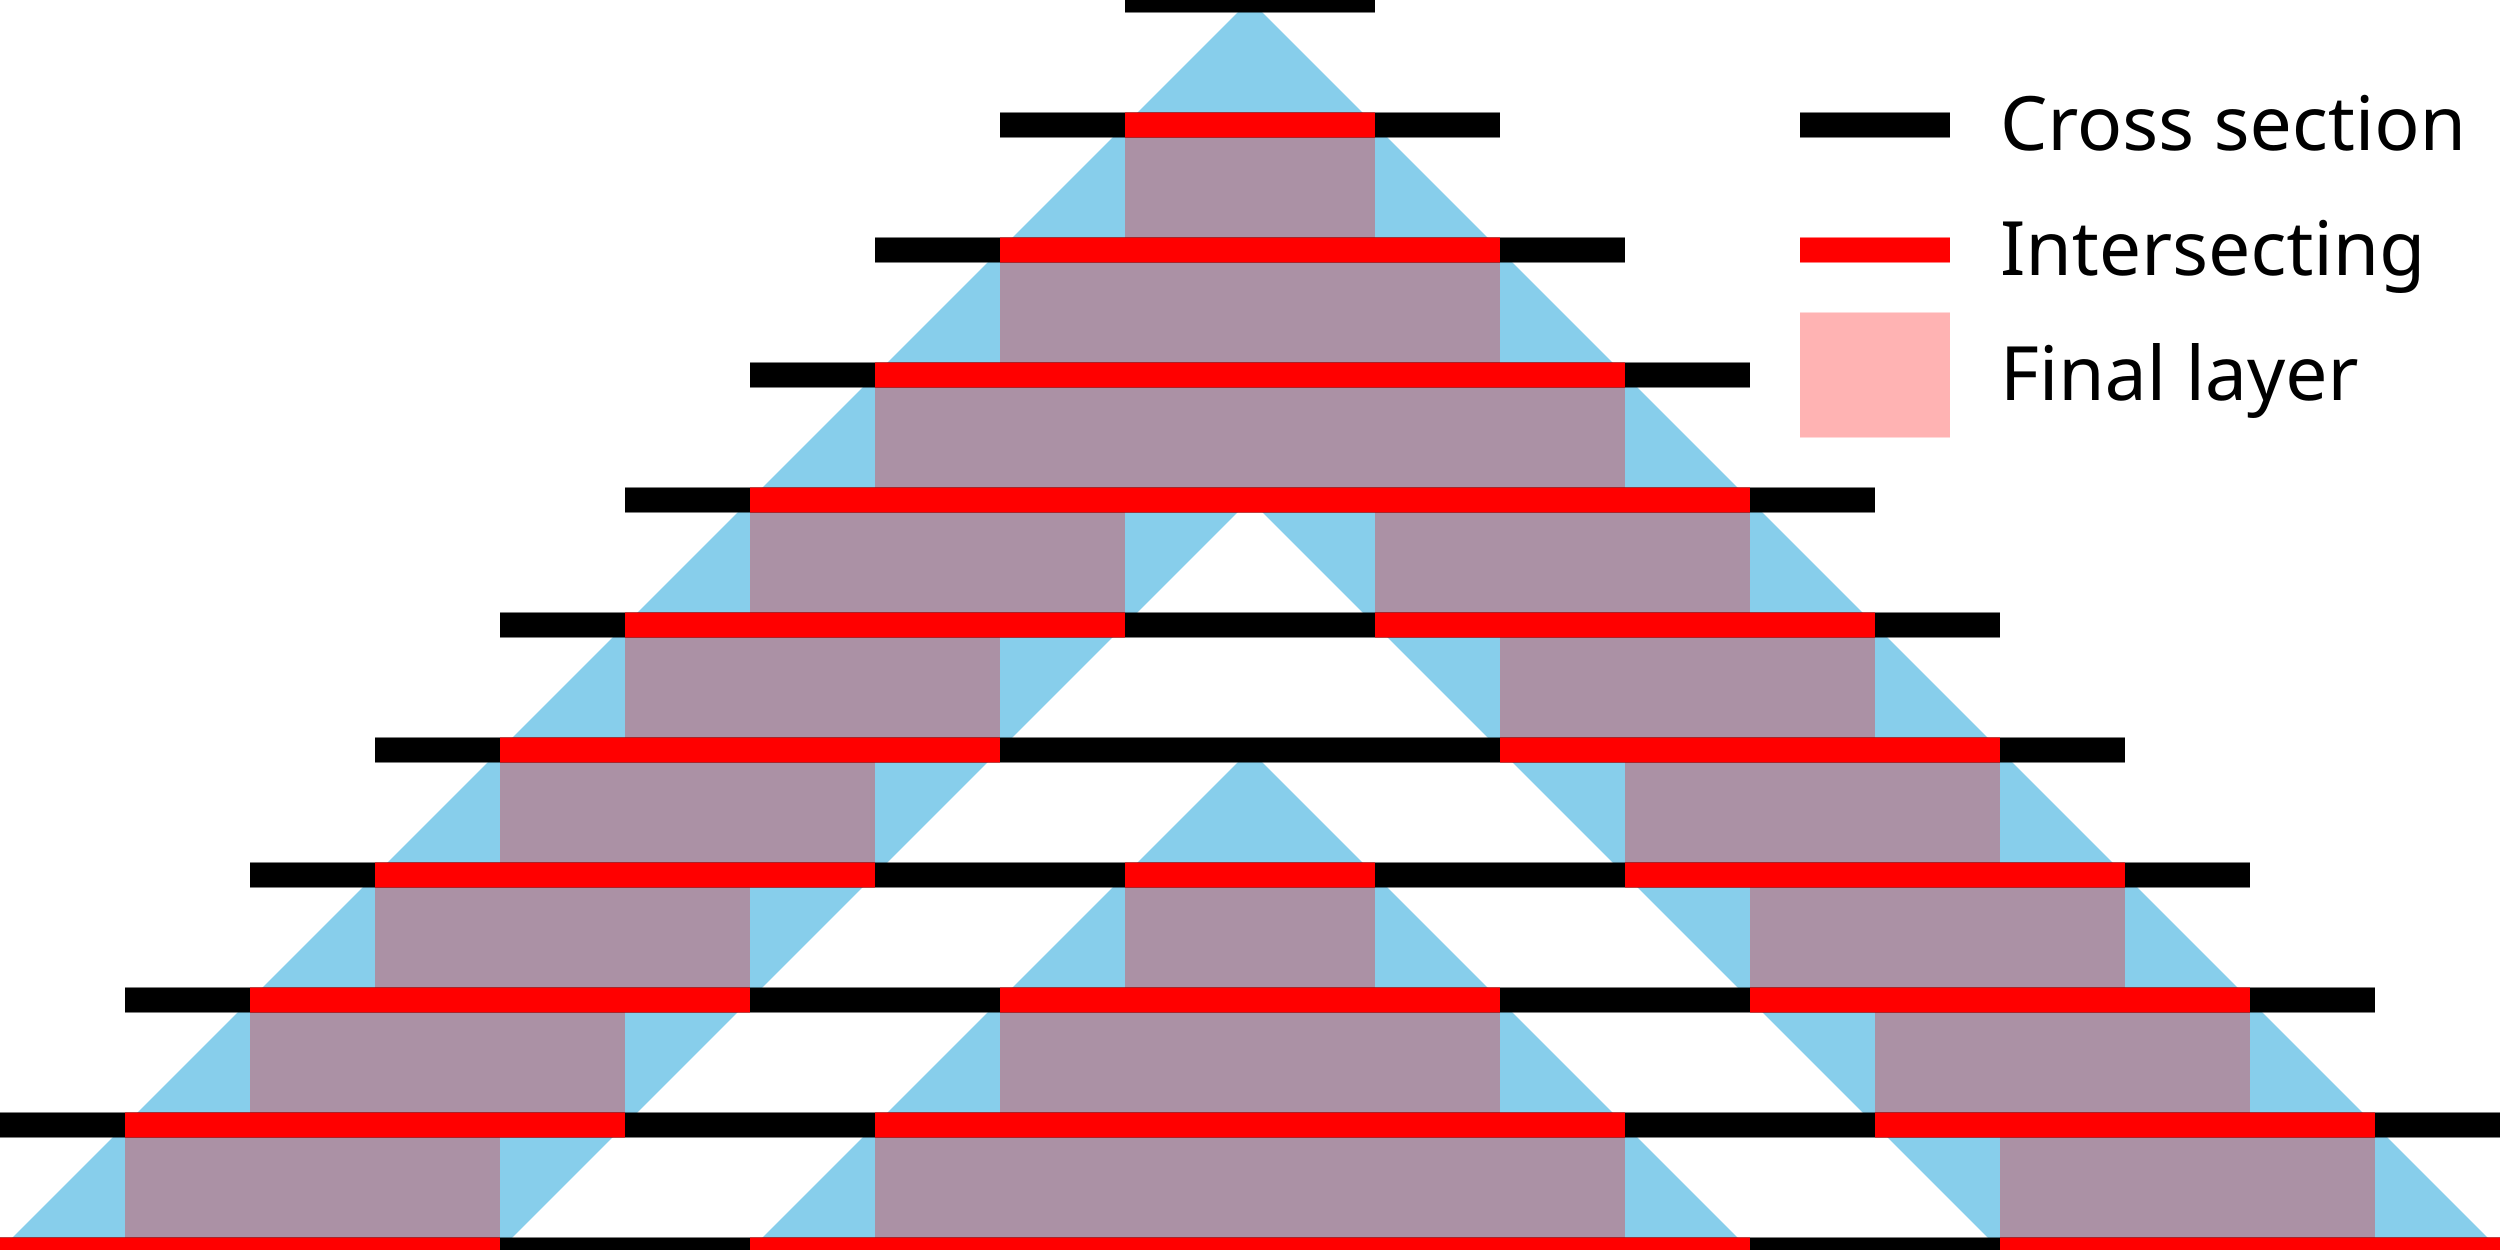
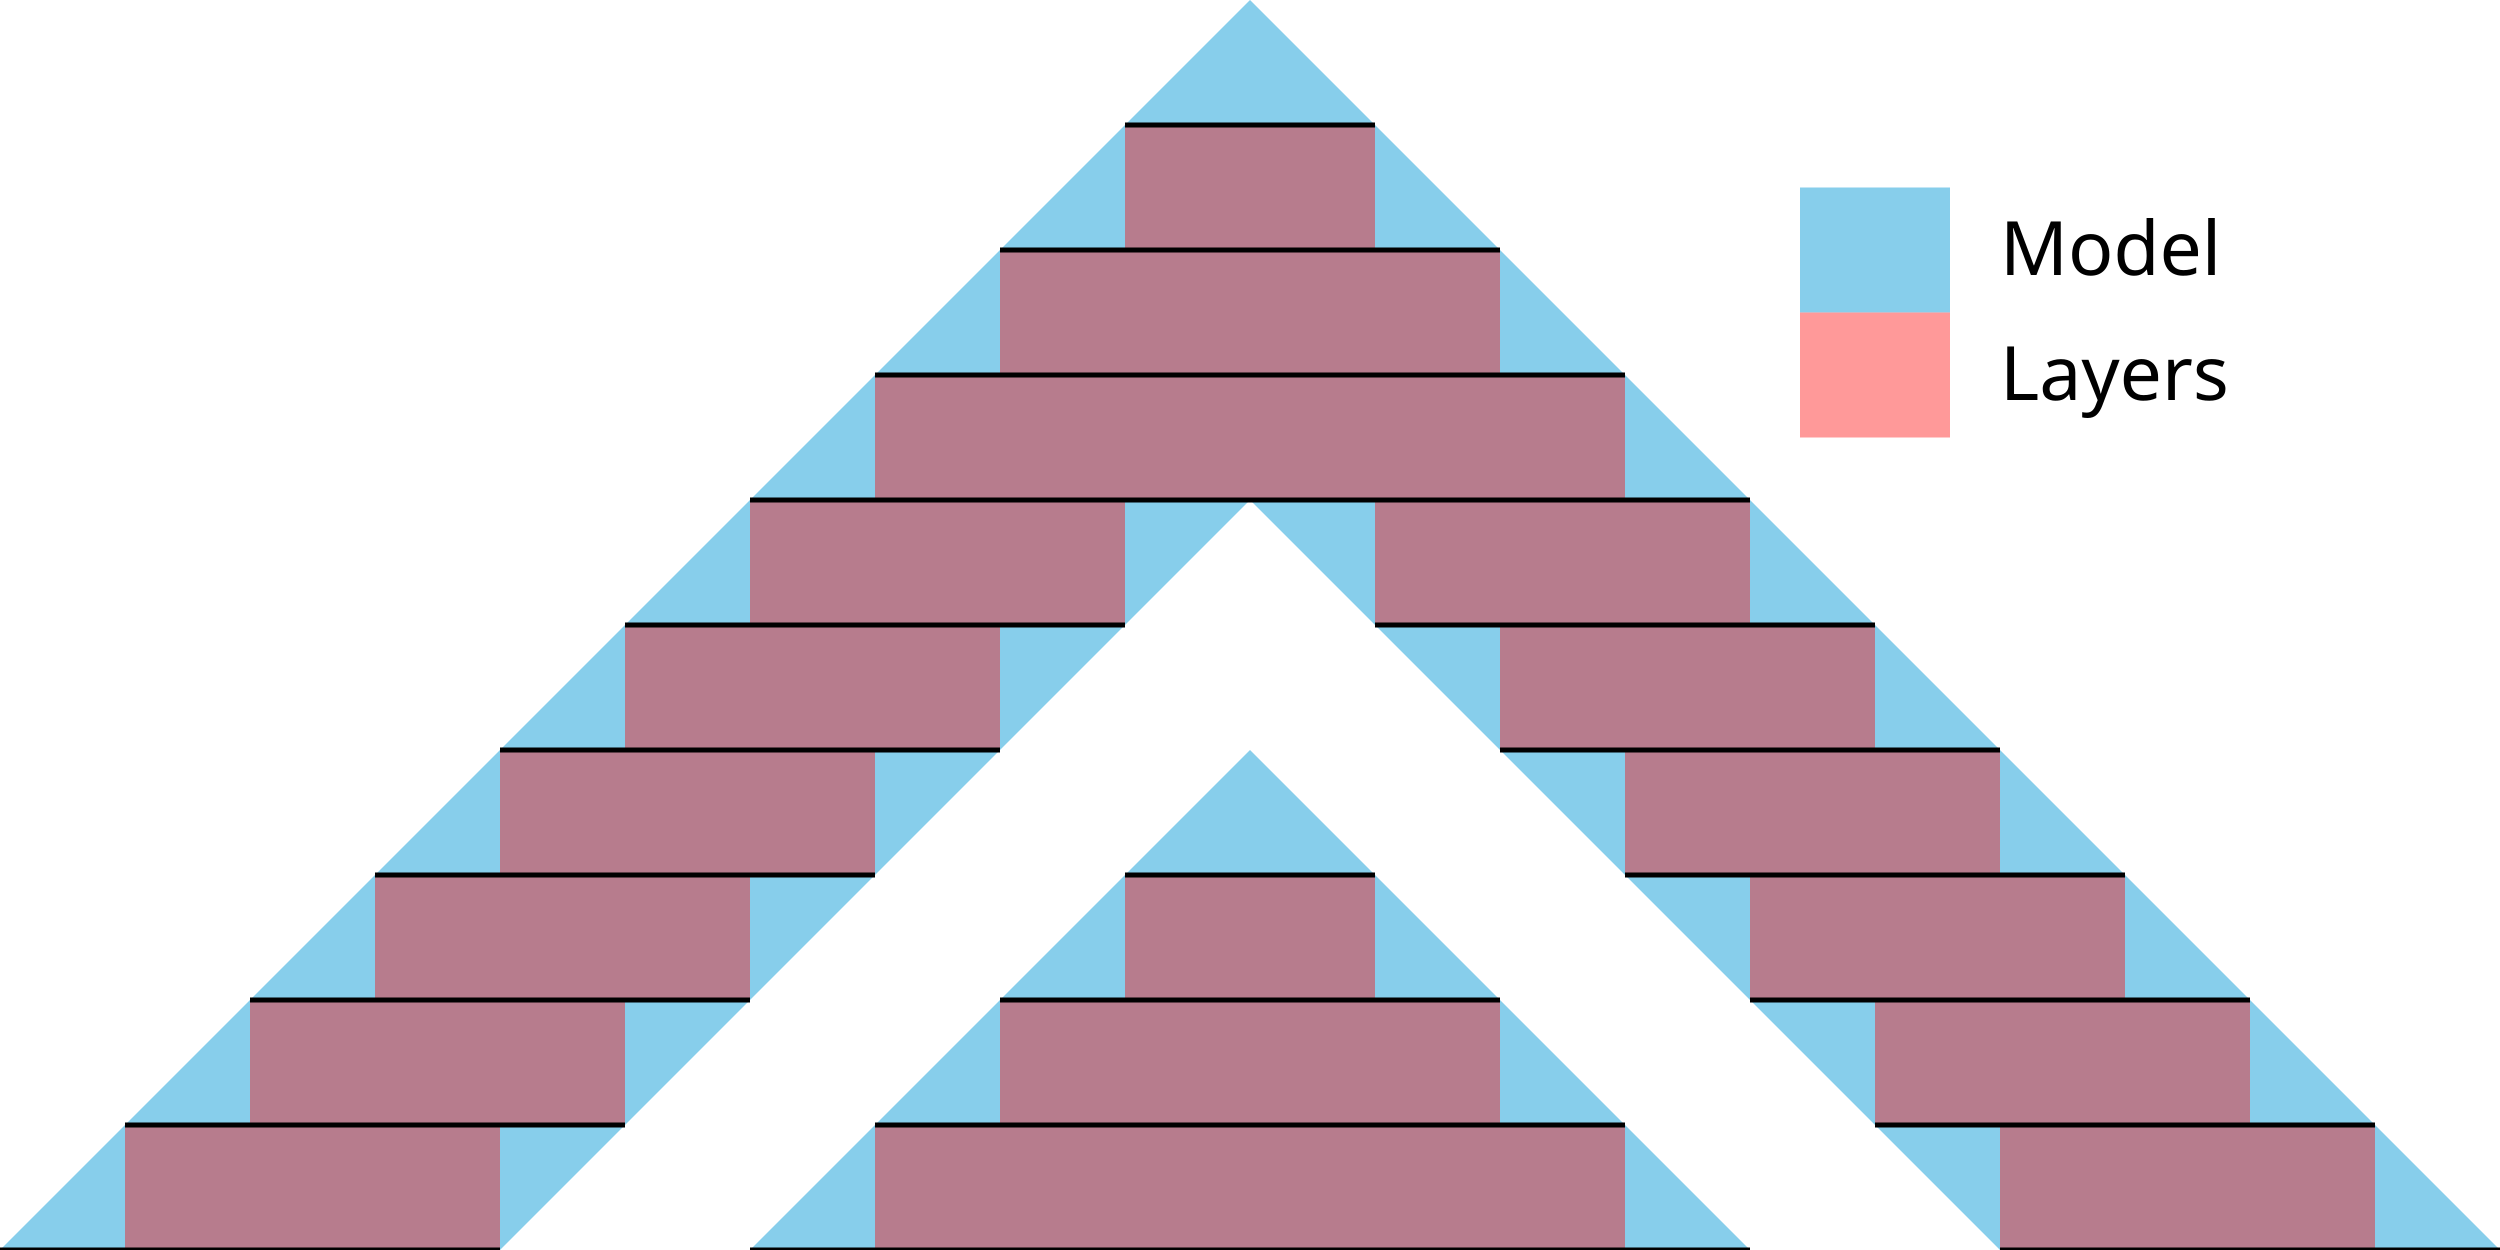
<svg xmlns="http://www.w3.org/2000/svg" width="1000" height="500">
  <polygon fill="skyblue" points="0,500 200,500 500,200 800,500 1000,500 500,0" />
  <polygon fill="skyblue" points="300,500 700,500 500,300" />
-   <g stroke="red" stroke-width="50" opacity="0.3">
+   <g stroke="red" stroke-width="50" opacity="0.4">
    <line x1="50" y1="475" x2="200" y2="475" />
    <line x1="100" y1="425" x2="250" y2="425" />
    <line x1="150" y1="375" x2="300" y2="375" />
    <line x1="200" y1="325" x2="350" y2="325" />
    <line x1="250" y1="275" x2="400" y2="275" />
    <line x1="300" y1="225" x2="450" y2="225" />
    <line x1="350" y1="175" x2="650" y2="175" />
    <line x1="400" y1="125" x2="600" y2="125" />
    <line x1="450" y1="75" x2="550" y2="75" />
    <line x1="550" y1="225" x2="700" y2="225" />
    <line x1="600" y1="275" x2="750" y2="275" />
    <line x1="650" y1="325" x2="800" y2="325" />
    <line x1="700" y1="375" x2="850" y2="375" />
    <line x1="750" y1="425" x2="900" y2="425" />
    <line x1="800" y1="475" x2="950" y2="475" />
    <line x1="350" y1="475" x2="650" y2="475" />
    <line x1="400" y1="425" x2="600" y2="425" />
    <line x1="450" y1="375" x2="550" y2="375" />
  </g>
-   <g stroke="black" stroke-width="10">
-     <line x1="-50" y1="500" x2="1050" y2="500" />
-     <line x1="0" y1="450" x2="1000" y2="450" />
-     <line x1="50" y1="400" x2="950" y2="400" />
-     <line x1="100" y1="350" x2="900" y2="350" />
-     <line x1="150" y1="300" x2="850" y2="300" />
-     <line x1="200" y1="250" x2="800" y2="250" />
-     <line x1="250" y1="200" x2="750" y2="200" />
-     <line x1="300" y1="150" x2="700" y2="150" />
-     <line x1="350" y1="100" x2="650" y2="100" />
-     <line x1="400" y1="50" x2="600" y2="50" />
-     <line x1="450" y1="0" x2="550" y2="0" />
-   </g>
-   <g stroke="red" stroke-width="10">
+   <g stroke="black" stroke-width="2">
    <line x1="0" y1="500" x2="200" y2="500" />
    <line x1="50" y1="450" x2="250" y2="450" />
    <line x1="100" y1="400" x2="300" y2="400" />
    <line x1="150" y1="350" x2="350" y2="350" />
    <line x1="200" y1="300" x2="400" y2="300" />
    <line x1="250" y1="250" x2="450" y2="250" />
    <line x1="300" y1="200" x2="700" y2="200" />
    <line x1="350" y1="150" x2="650" y2="150" />
    <line x1="400" y1="100" x2="600" y2="100" />
    <line x1="450" y1="50" x2="550" y2="50" />
    <line x1="550" y1="250" x2="750" y2="250" />
    <line x1="600" y1="300" x2="800" y2="300" />
    <line x1="650" y1="350" x2="850" y2="350" />
    <line x1="700" y1="400" x2="900" y2="400" />
    <line x1="750" y1="450" x2="950" y2="450" />
    <line x1="800" y1="500" x2="1000" y2="500" />
    <line x1="300" y1="500" x2="700" y2="500" />
    <line x1="350" y1="450" x2="650" y2="450" />
    <line x1="400" y1="400" x2="600" y2="400" />
    <line x1="450" y1="350" x2="550" y2="350" />
  </g>
-   <line stroke="black" stroke-width="10" x1="720" y1="50" x2="780" y2="50" />
-   <line stroke="red" stroke-width="10" x1="720" y1="100" x2="780" y2="100" />
-   <line stroke="red" stroke-width="50" opacity="0.3" x1="720" y1="150" x2="780" y2="150" />
+   <line stroke="skyblue" stroke-width="50" x1="720" y1="100" x2="780" y2="100" />
+   <line stroke="red" stroke-width="50" opacity="0.4" x1="720" y1="150" x2="780" y2="150" />
  <g font-family="sans-serif" font-size="30px">
-     <text x="800" y="60">Cross section</text>
-     <text x="800" y="110">Intersecting</text>
-     <text x="800" y="160">Final layer</text>
+     <text x="800" y="110">Model</text>
+     <text x="800" y="160">Layers</text>
  </g>
</svg>
